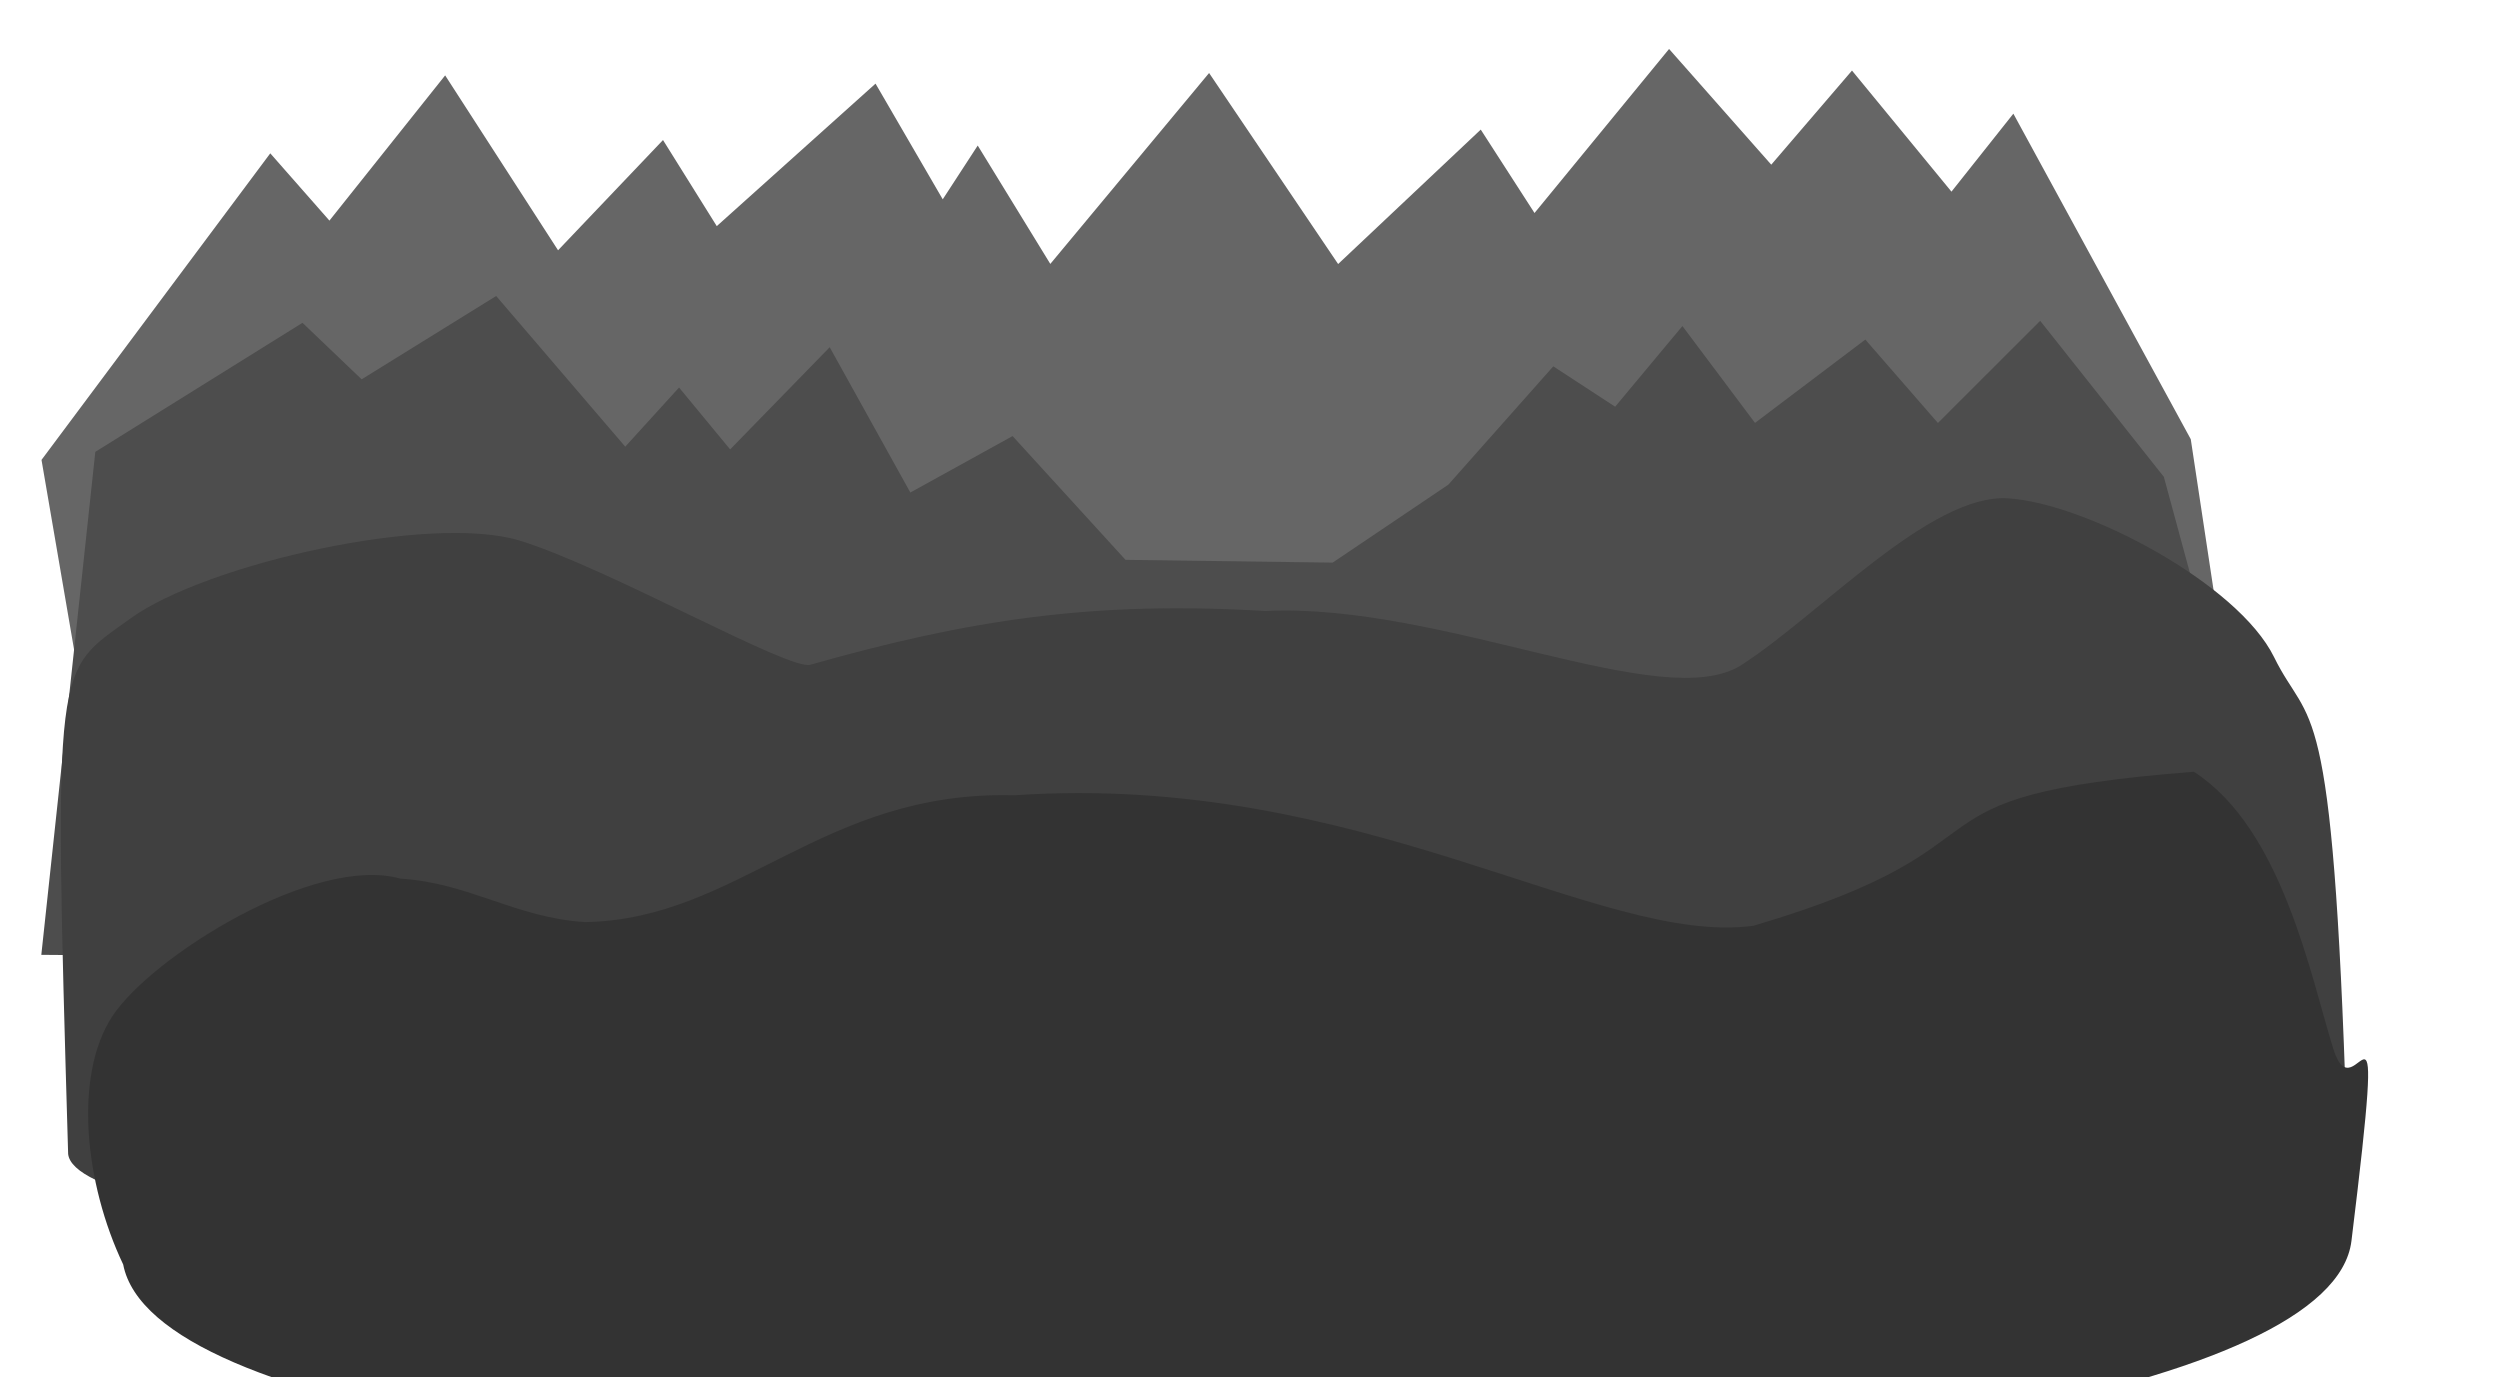
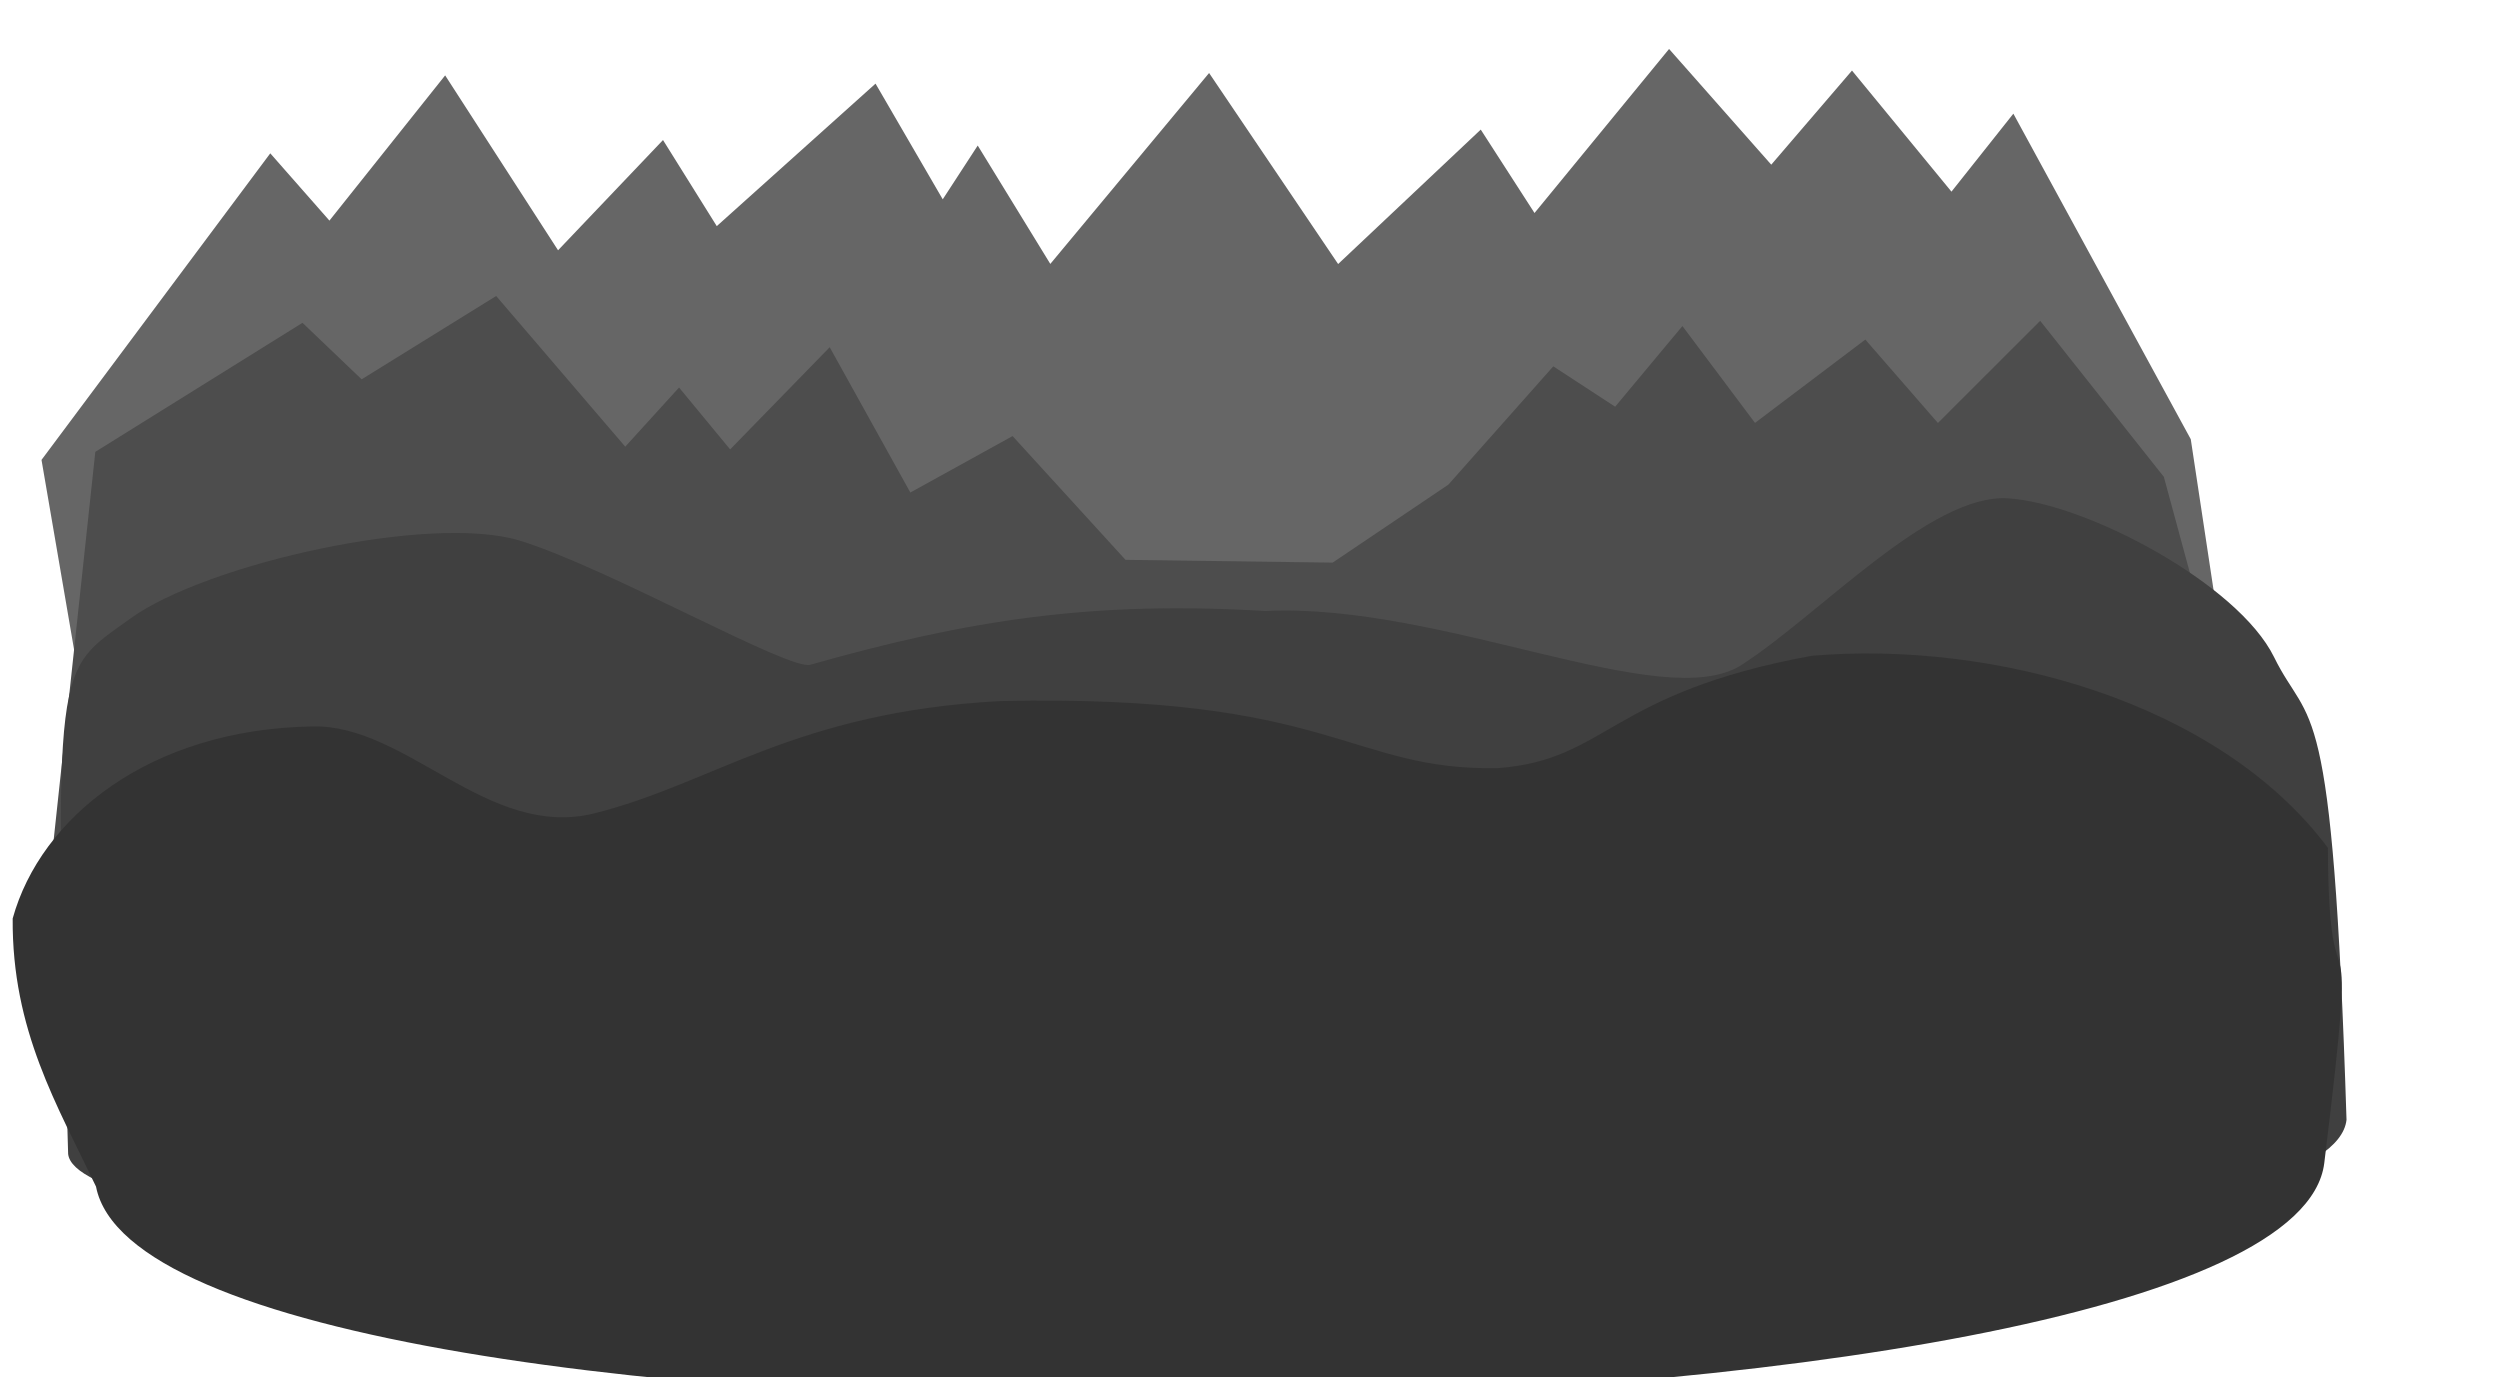
<svg xmlns="http://www.w3.org/2000/svg" width="1380px" height="760px" viewBox="0 0 1380 760" preserveAspectRatio="xMidYMid meet">
  <rect id="svgEditorBackground" x="0" y="0" width="1380" height="760" style="fill: none; stroke: none;" />
  <defs id="svgEditorDefs">
    <path id="svgEditorClosePathDefs" style="stroke:black;stroke-width:1px;fill:khaki;" />
  </defs>
  <polygon style="stroke:none;fill:#666666;stroke-width:1px;" id="e12_polygon" points="18 172 103 58 125 83 168 29 210 94 249 53 269 85 328 32 353 75 366 55 393 99 452 28 500 99 553 49 573 80 623 19 661 62 691 27 728 72 751 43 817 164 837 296 34 265" transform="matrix(1.48484 0.000578947 -0.000578947 1.48484 -3.71416 -1.541)" />
  <polygon style="stroke:none;fill:#4D4D4D;stroke-width:1px;" id="e23_polygon" points="38 169 115 121 137 142 187 111 235 167 255 145 274 168 311 130 341 184 379 163 421 209 498 210 541 181 580 137 603 152 628 122 655 158 696 127 723 158 761 120 807 178 857 362 18 356" transform="matrix(1.48484 0.000578947 -0.000578947 1.48484 -3.71416 -1.541)" />
  <polygon style="stroke:black;fill:none;" stroke-width="1" id="e14_polygon" points="29 312" transform="matrix(1.48484 0.000578947 -0.000578947 1.48484 -3.71416 -1.541)" />
  <path d="M51,231c28.075,-20.4,111.811,-39.273,145,-29c33.189,10.273,100.788,48.819,108,46c59.212,-16.819,105.29,-23.78,169,-20c65.71,-3.22,148.057,38.611,177,20c28.943,-18.611,70.111,-63.74,99,-62c28.889,1.74,85.569,31.651,99,59c13.431,27.349,21.788,8.564,27,172c-8.788,79.436,-841.488,67.553,-847,13c-5.512,-186.553,-5.075,-178.6,23,-199Z" style="stroke:non;fill:#404040;stroke-width:1px;" id="e16_area3" transform="matrix(1.48484 0.000578947 -0.000578947 1.48484 -3.71416 -1.541)" />
-   <path d="M62,561c21.466,-32.818,111.652,-89.396,159,-76c38.348,2.396,63.119,21.524,102,24c84.881,-1.524,130.864,-72.926,237,-70c191.136,-13.074,322.535,83.637,408,72c154.465,-45.637,70.118,-71.447,243,-85c48.882,31.447,64.546,113.2,77,153c12.454,39.8,30.32,-59.705,10,106c-20.32,165.705,-1197.72,179.733,-1230,13c-21.28,-44.733,-27.466,-104.182,-6,-137Z" style="stroke:none;fill:#333333;stroke-width:1px;" id="e18_area3" />
+   <path d="M7,507c15.466,-55.818,75.652,-104.396,165,-106c52.348,-1.604,97.119,62.524,156,48c65.881,-16.524,110.864,-55.926,224,-62c184.136,-4.074,192.535,38.637,275,37c60.465,-4.637,61.118,-41.447,173,-62c99.882,-8.553,224.546,25.2,285,106c0.454,107.8,18.32,8.295,-2,174c-20.32,165.705,-1197.72,179.733,-1230,13c-21.28,-44.733,-46.466,-86.182,-46,-148Z" style="stroke:none;fill:#333333;stroke-width:1px;" id="e18_area3" />
</svg>
